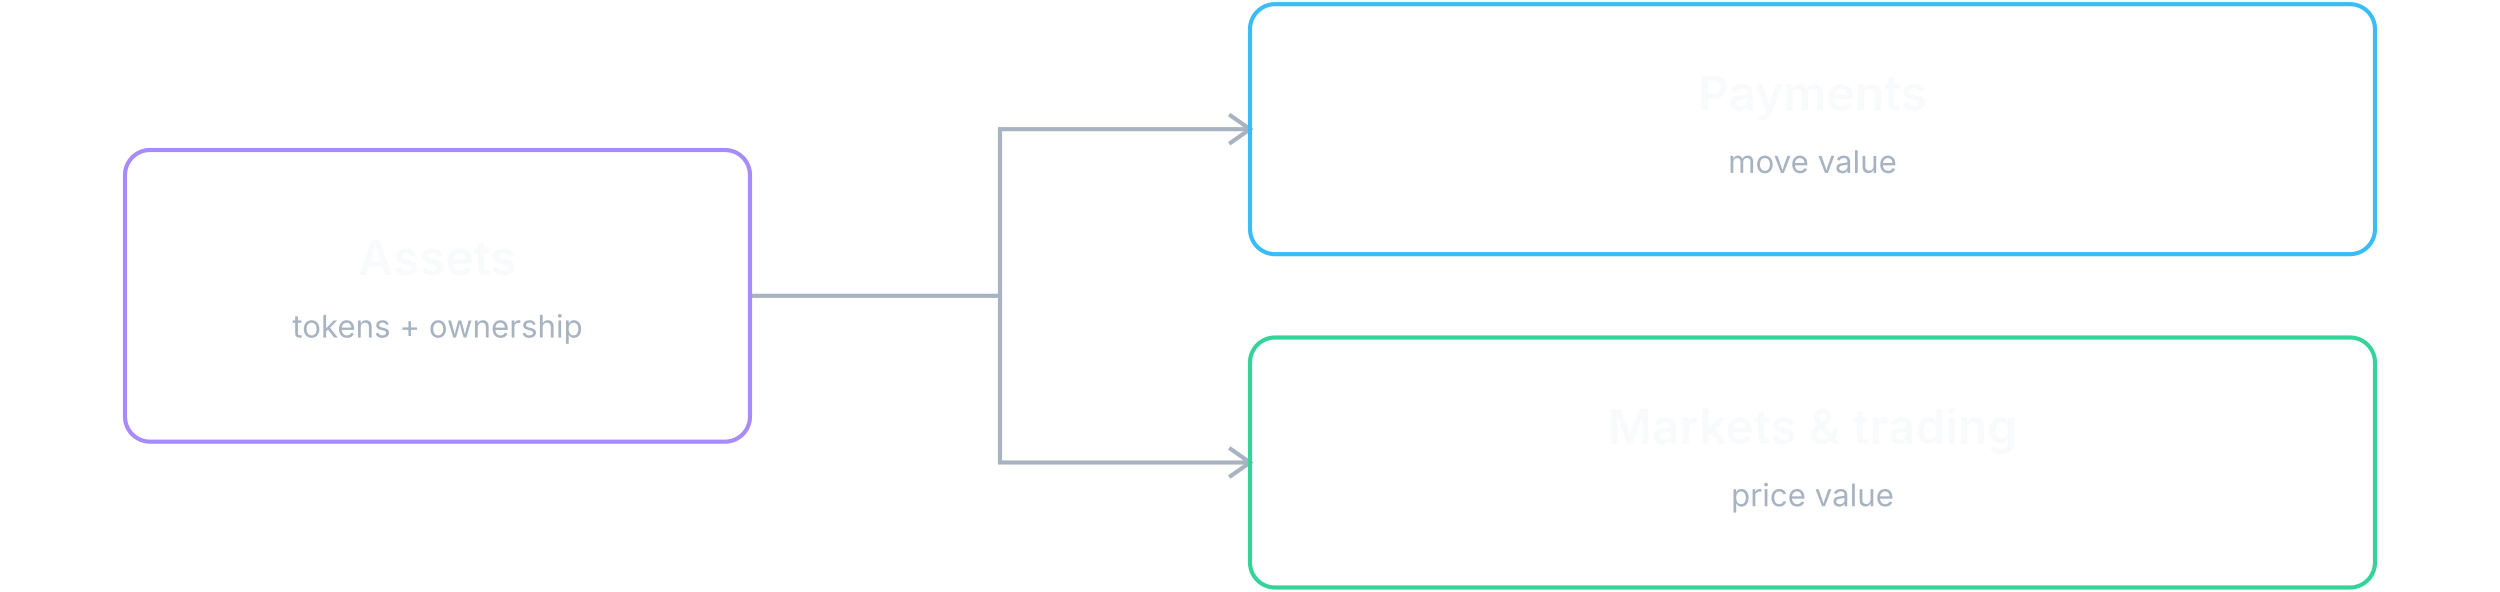
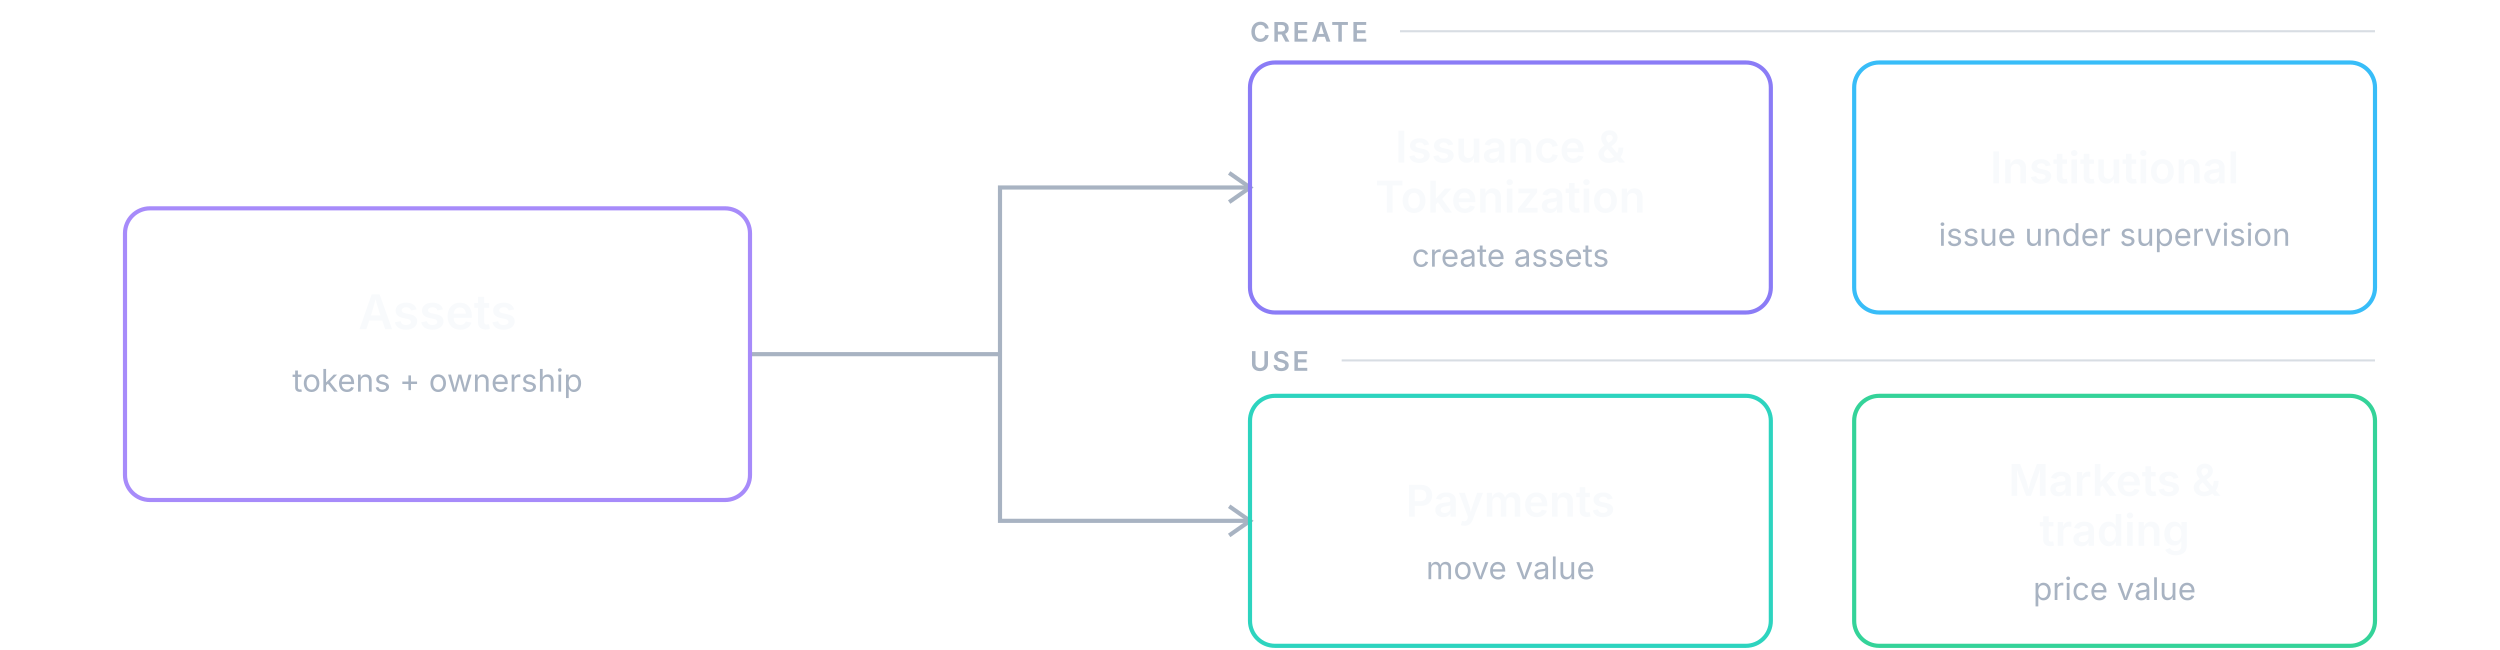
- <svg xmlns="http://www.w3.org/2000/svg" width="1200" height="284" viewBox="0 38 1200 284" role="img" aria-labelledby="title">
+ <svg xmlns="http://www.w3.org/2000/svg" width="1200" height="312" viewBox="0 10 1200 312" role="img" aria-labelledby="title">
  <style>
-     .label{fill:#f8fafc;font:600 23px Diatype,Inter,ui-sans-serif,system-ui,sans-serif}.meta{fill:#a8b3c2;font:15px Diatype,Inter,ui-sans-serif,system-ui,sans-serif}.line,.arrow{fill:none;stroke:#a8b3c2;stroke-width:2}
+     .label{fill:#f8fafc;font:600 21px Diatype,Inter,ui-sans-serif,system-ui,sans-serif}.meta{fill:#a8b3c2;font:15px Diatype,Inter,ui-sans-serif,system-ui,sans-serif}.group{fill:#a8b3c2;font:600 13px Diatype,Inter,ui-sans-serif,system-ui,sans-serif;letter-spacing:.09em}.line,.arrow{fill:none;stroke:#a8b3c2;stroke-width:2}
  </style>
  <path class="line" d="M360 180H480V100H600M480 180V260H600" />
  <path class="arrow" d="M590 93L600 100L590 107M590 253L600 260L590 267" />
+   <text class="group" x="600" y="30">CREATE</text>
+   <path d="M672 25H1140" stroke="#a8b3c2" stroke-width="1" opacity=".45" />
+   <text class="group" x="600" y="188">USE</text>
+   <path d="M644 183H1140" stroke="#a8b3c2" stroke-width="1" opacity=".45" />
  <g>
    <rect x="60" y="110" width="300" height="140" rx="12" fill="none" stroke="#a78bfa" stroke-width="2" />
-     <text class="label" x="210" y="170" text-anchor="middle">Assets</text>
-     <text class="meta" x="210" y="200" text-anchor="middle">tokens + ownership</text>
+     <text class="label" x="210" y="168" text-anchor="middle" style="font-size:23px">Assets</text>
+     <text class="meta" x="210" y="198" text-anchor="middle">tokens + ownership</text>
  </g>
  <g>
-     <rect x="600" y="40" width="540" height="120" rx="12" fill="none" stroke="#38bdf8" stroke-width="2" />
-     <text class="label" x="870" y="91" text-anchor="middle">Payments</text>
-     <text class="meta" x="870" y="121" text-anchor="middle">move value</text>
+     <rect x="600" y="40" width="250" height="120" rx="12" fill="none" stroke="#8b7cf6" stroke-width="2" />
+     <text class="label" x="725" y="88" text-anchor="middle">Issuance &amp;</text>
+     <text class="label" x="725" y="112" text-anchor="middle">Tokenization</text>
+     <text class="meta" x="725" y="138" text-anchor="middle">create assets</text>
  </g>
  <g>
-     <rect x="600" y="200" width="540" height="120" rx="12" fill="none" stroke="#34d399" stroke-width="2" />
-     <text class="label" x="870" y="251" text-anchor="middle">Markets &amp; trading</text>
-     <text class="meta" x="870" y="281" text-anchor="middle">price value</text>
+     <rect x="890" y="40" width="250" height="120" rx="12" fill="none" stroke="#38bdf8" stroke-width="2" />
+     <text class="label" x="1015" y="98" text-anchor="middle">Institutional</text>
+     <text class="meta" x="1015" y="128" text-anchor="middle">issue under supervision</text>
+   </g>
+   <g>
+     <rect x="600" y="200" width="250" height="120" rx="12" fill="none" stroke="#2dd4bf" stroke-width="2" />
+     <text class="label" x="725" y="258" text-anchor="middle">Payments</text>
+     <text class="meta" x="725" y="288" text-anchor="middle">move value</text>
+   </g>
+   <g>
+     <rect x="890" y="200" width="250" height="120" rx="12" fill="none" stroke="#34d399" stroke-width="2" />
+     <text class="label" x="1015" y="248" text-anchor="middle">Markets &amp;</text>
+     <text class="label" x="1015" y="272" text-anchor="middle">trading</text>
+     <text class="meta" x="1015" y="298" text-anchor="middle">price value</text>
  </g>
</svg>
